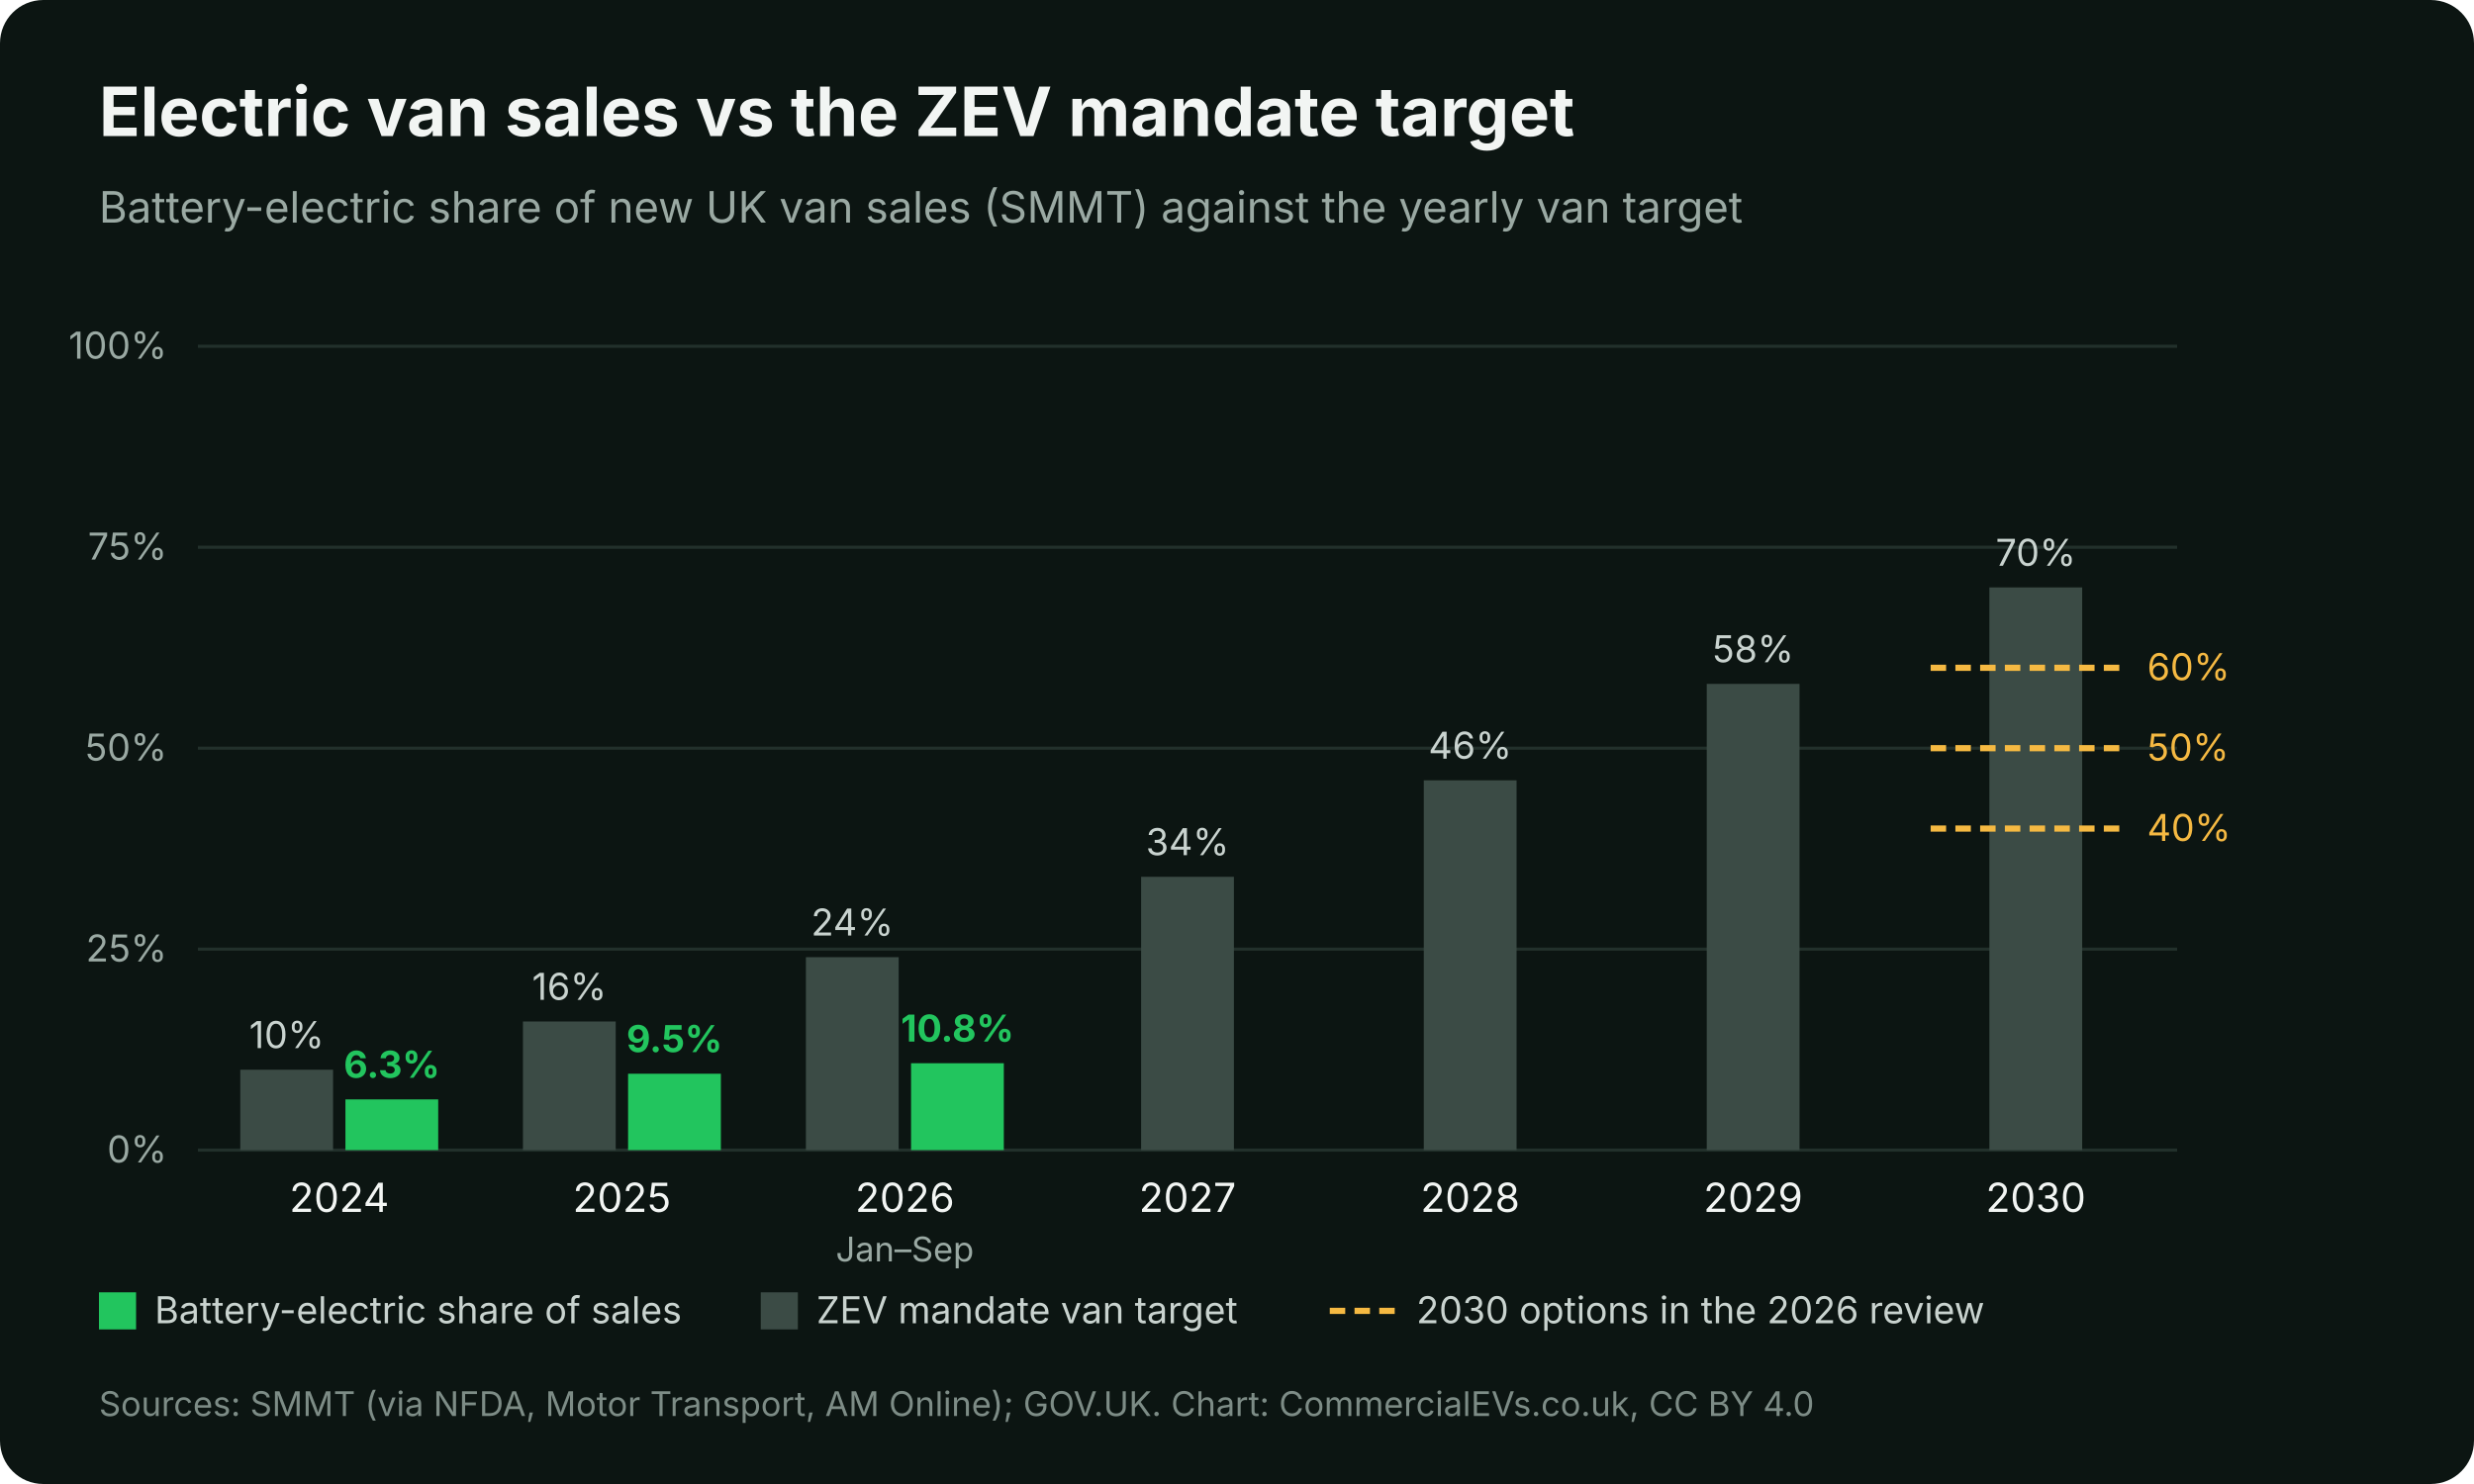
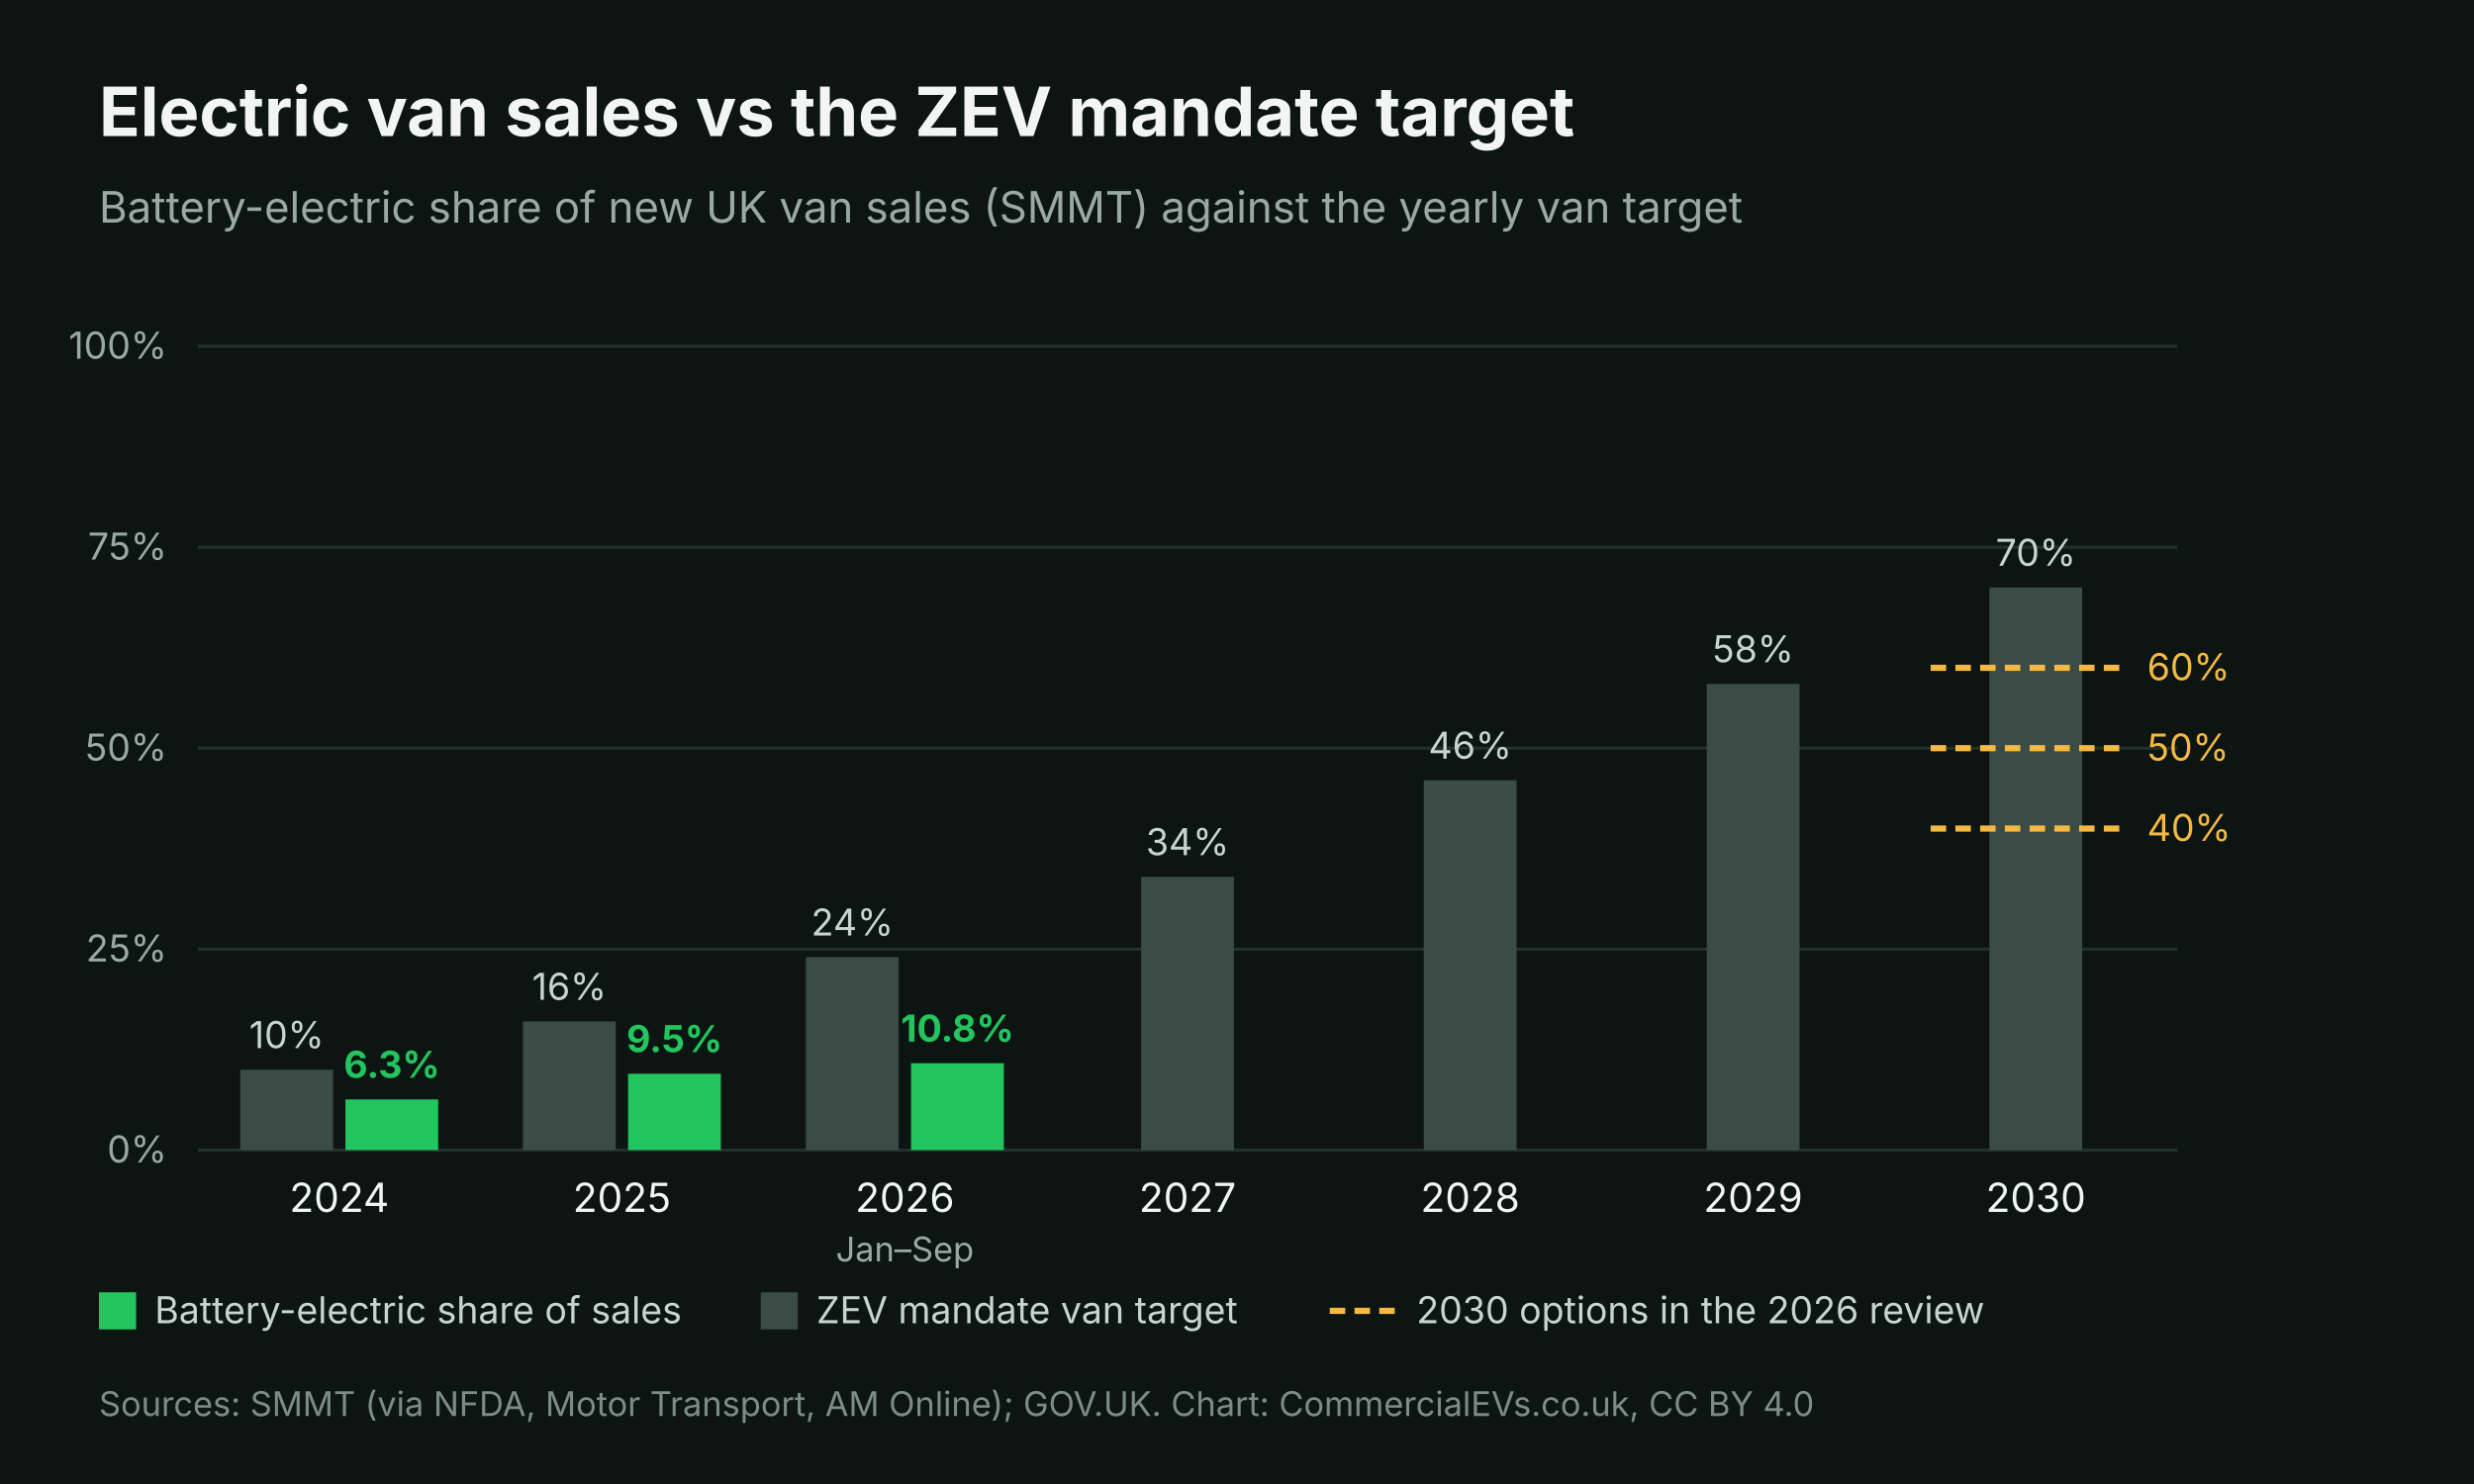
<svg xmlns="http://www.w3.org/2000/svg" viewBox="0 0 800 480" width="800" height="480" role="img" aria-labelledby="t d">
-   <rect width="800" height="480" rx="14" fill="#0c1512" />
+   <rect width="800" height="480" fill="#0c1512" />
  <g font-family="Inter, system-ui, -apple-system, 'Segoe UI', Roboto, Arial, sans-serif">
    <text x="32" y="44" font-size="22" font-weight="700" fill="#f2f5f3">Electric van sales vs the ZEV mandate target</text>
    <text x="32" y="72" font-size="14" fill="#9aa9a3">Battery-electric share of new UK van sales (SMMT) against the yearly van target</text>
    <line x1="64" y1="372.0" x2="704" y2="372.0" stroke="#22302b" stroke-width="1" />
    <text x="54" y="376.0" font-size="12" fill="#9aa9a3" text-anchor="end">0%</text>
    <line x1="64" y1="307.0" x2="704" y2="307.0" stroke="#22302b" stroke-width="1" />
    <text x="54" y="311.0" font-size="12" fill="#9aa9a3" text-anchor="end">25%</text>
    <line x1="64" y1="242.0" x2="704" y2="242.0" stroke="#22302b" stroke-width="1" />
    <text x="54" y="246.0" font-size="12" fill="#9aa9a3" text-anchor="end">50%</text>
    <line x1="64" y1="177.0" x2="704" y2="177.0" stroke="#22302b" stroke-width="1" />
    <text x="54" y="181.0" font-size="12" fill="#9aa9a3" text-anchor="end">75%</text>
    <line x1="64" y1="112.0" x2="704" y2="112.0" stroke="#22302b" stroke-width="1" />
    <text x="54" y="116.0" font-size="12" fill="#9aa9a3" text-anchor="end">100%</text>
    <rect x="77.7" y="346.0" width="30" height="26.0" fill="#3b4b45" />
    <text x="92.7" y="339.0" font-size="12" fill="#c9d3cf" text-anchor="middle">10%</text>
    <rect x="111.7" y="355.6" width="30" height="16.4" fill="#22c55e" />
    <text x="126.7" y="348.6" font-size="12" font-weight="700" fill="#22c55e" text-anchor="middle">6.3%</text>
    <text x="109.7" y="392" font-size="13" fill="#f2f5f3" text-anchor="middle">2024</text>
    <rect x="169.1" y="330.4" width="30" height="41.6" fill="#3b4b45" />
    <text x="184.1" y="323.4" font-size="12" fill="#c9d3cf" text-anchor="middle">16%</text>
    <rect x="203.1" y="347.3" width="30" height="24.7" fill="#22c55e" />
    <text x="218.1" y="340.3" font-size="12" font-weight="700" fill="#22c55e" text-anchor="middle">9.5%</text>
    <text x="201.1" y="392" font-size="13" fill="#f2f5f3" text-anchor="middle">2025</text>
    <rect x="260.6" y="309.6" width="30" height="62.4" fill="#3b4b45" />
    <text x="275.6" y="302.6" font-size="12" fill="#c9d3cf" text-anchor="middle">24%</text>
    <rect x="294.6" y="343.9" width="30" height="28.1" fill="#22c55e" />
    <text x="309.6" y="336.9" font-size="12" font-weight="700" fill="#22c55e" text-anchor="middle">10.8%</text>
    <text x="292.6" y="392" font-size="13" fill="#f2f5f3" text-anchor="middle">2026</text>
    <text x="292.6" y="408" font-size="11" fill="#9aa9a3" text-anchor="middle">Jan–Sep</text>
    <rect x="369.0" y="283.6" width="30" height="88.4" fill="#3b4b45" />
    <text x="384.0" y="276.6" font-size="12" fill="#c9d3cf" text-anchor="middle">34%</text>
    <text x="384.0" y="392" font-size="13" fill="#f2f5f3" text-anchor="middle">2027</text>
    <rect x="460.4" y="252.4" width="30" height="119.6" fill="#3b4b45" />
    <text x="475.4" y="245.4" font-size="12" fill="#c9d3cf" text-anchor="middle">46%</text>
    <text x="475.4" y="392" font-size="13" fill="#f2f5f3" text-anchor="middle">2028</text>
    <rect x="551.9" y="221.2" width="30" height="150.8" fill="#3b4b45" />
    <text x="566.9" y="214.2" font-size="12" fill="#c9d3cf" text-anchor="middle">58%</text>
    <text x="566.9" y="392" font-size="13" fill="#f2f5f3" text-anchor="middle">2029</text>
    <rect x="643.3" y="190.0" width="30" height="182.0" fill="#3b4b45" />
    <text x="658.3" y="183.0" font-size="12" fill="#c9d3cf" text-anchor="middle">70%</text>
    <text x="658.3" y="392" font-size="13" fill="#f2f5f3" text-anchor="middle">2030</text>
    <line x1="624.3" y1="216.0" x2="688.3" y2="216.0" stroke="#f5b942" stroke-width="2" stroke-dasharray="5 3" />
    <text x="694.3" y="220.0" font-size="12" fill="#f5b942">60%</text>
    <line x1="624.3" y1="242.0" x2="688.3" y2="242.0" stroke="#f5b942" stroke-width="2" stroke-dasharray="5 3" />
    <text x="694.3" y="246.0" font-size="12" fill="#f5b942">50%</text>
    <line x1="624.3" y1="268.0" x2="688.3" y2="268.0" stroke="#f5b942" stroke-width="2" stroke-dasharray="5 3" />
    <text x="694.3" y="272.0" font-size="12" fill="#f5b942">40%</text>
    <rect x="32" y="418" width="12" height="12" fill="#22c55e" />
    <text x="50" y="428" font-size="12" fill="#c9d3cf">Battery-electric share of sales</text>
    <rect x="246" y="418" width="12" height="12" fill="#3b4b45" />
    <text x="264" y="428" font-size="12" fill="#c9d3cf">ZEV mandate van target</text>
    <line x1="430" y1="424" x2="452" y2="424" stroke="#f5b942" stroke-width="2" stroke-dasharray="5 3" />
    <text x="458" y="428" font-size="12" fill="#c9d3cf">2030 options in the 2026 review</text>
    <text x="32" y="458" font-size="11" fill="#7d8c86">Sources: SMMT (via NFDA, Motor Transport, AM Online); GOV.UK. Chart: CommercialEVs.co.uk, CC BY 4.0</text>
  </g>
</svg>
